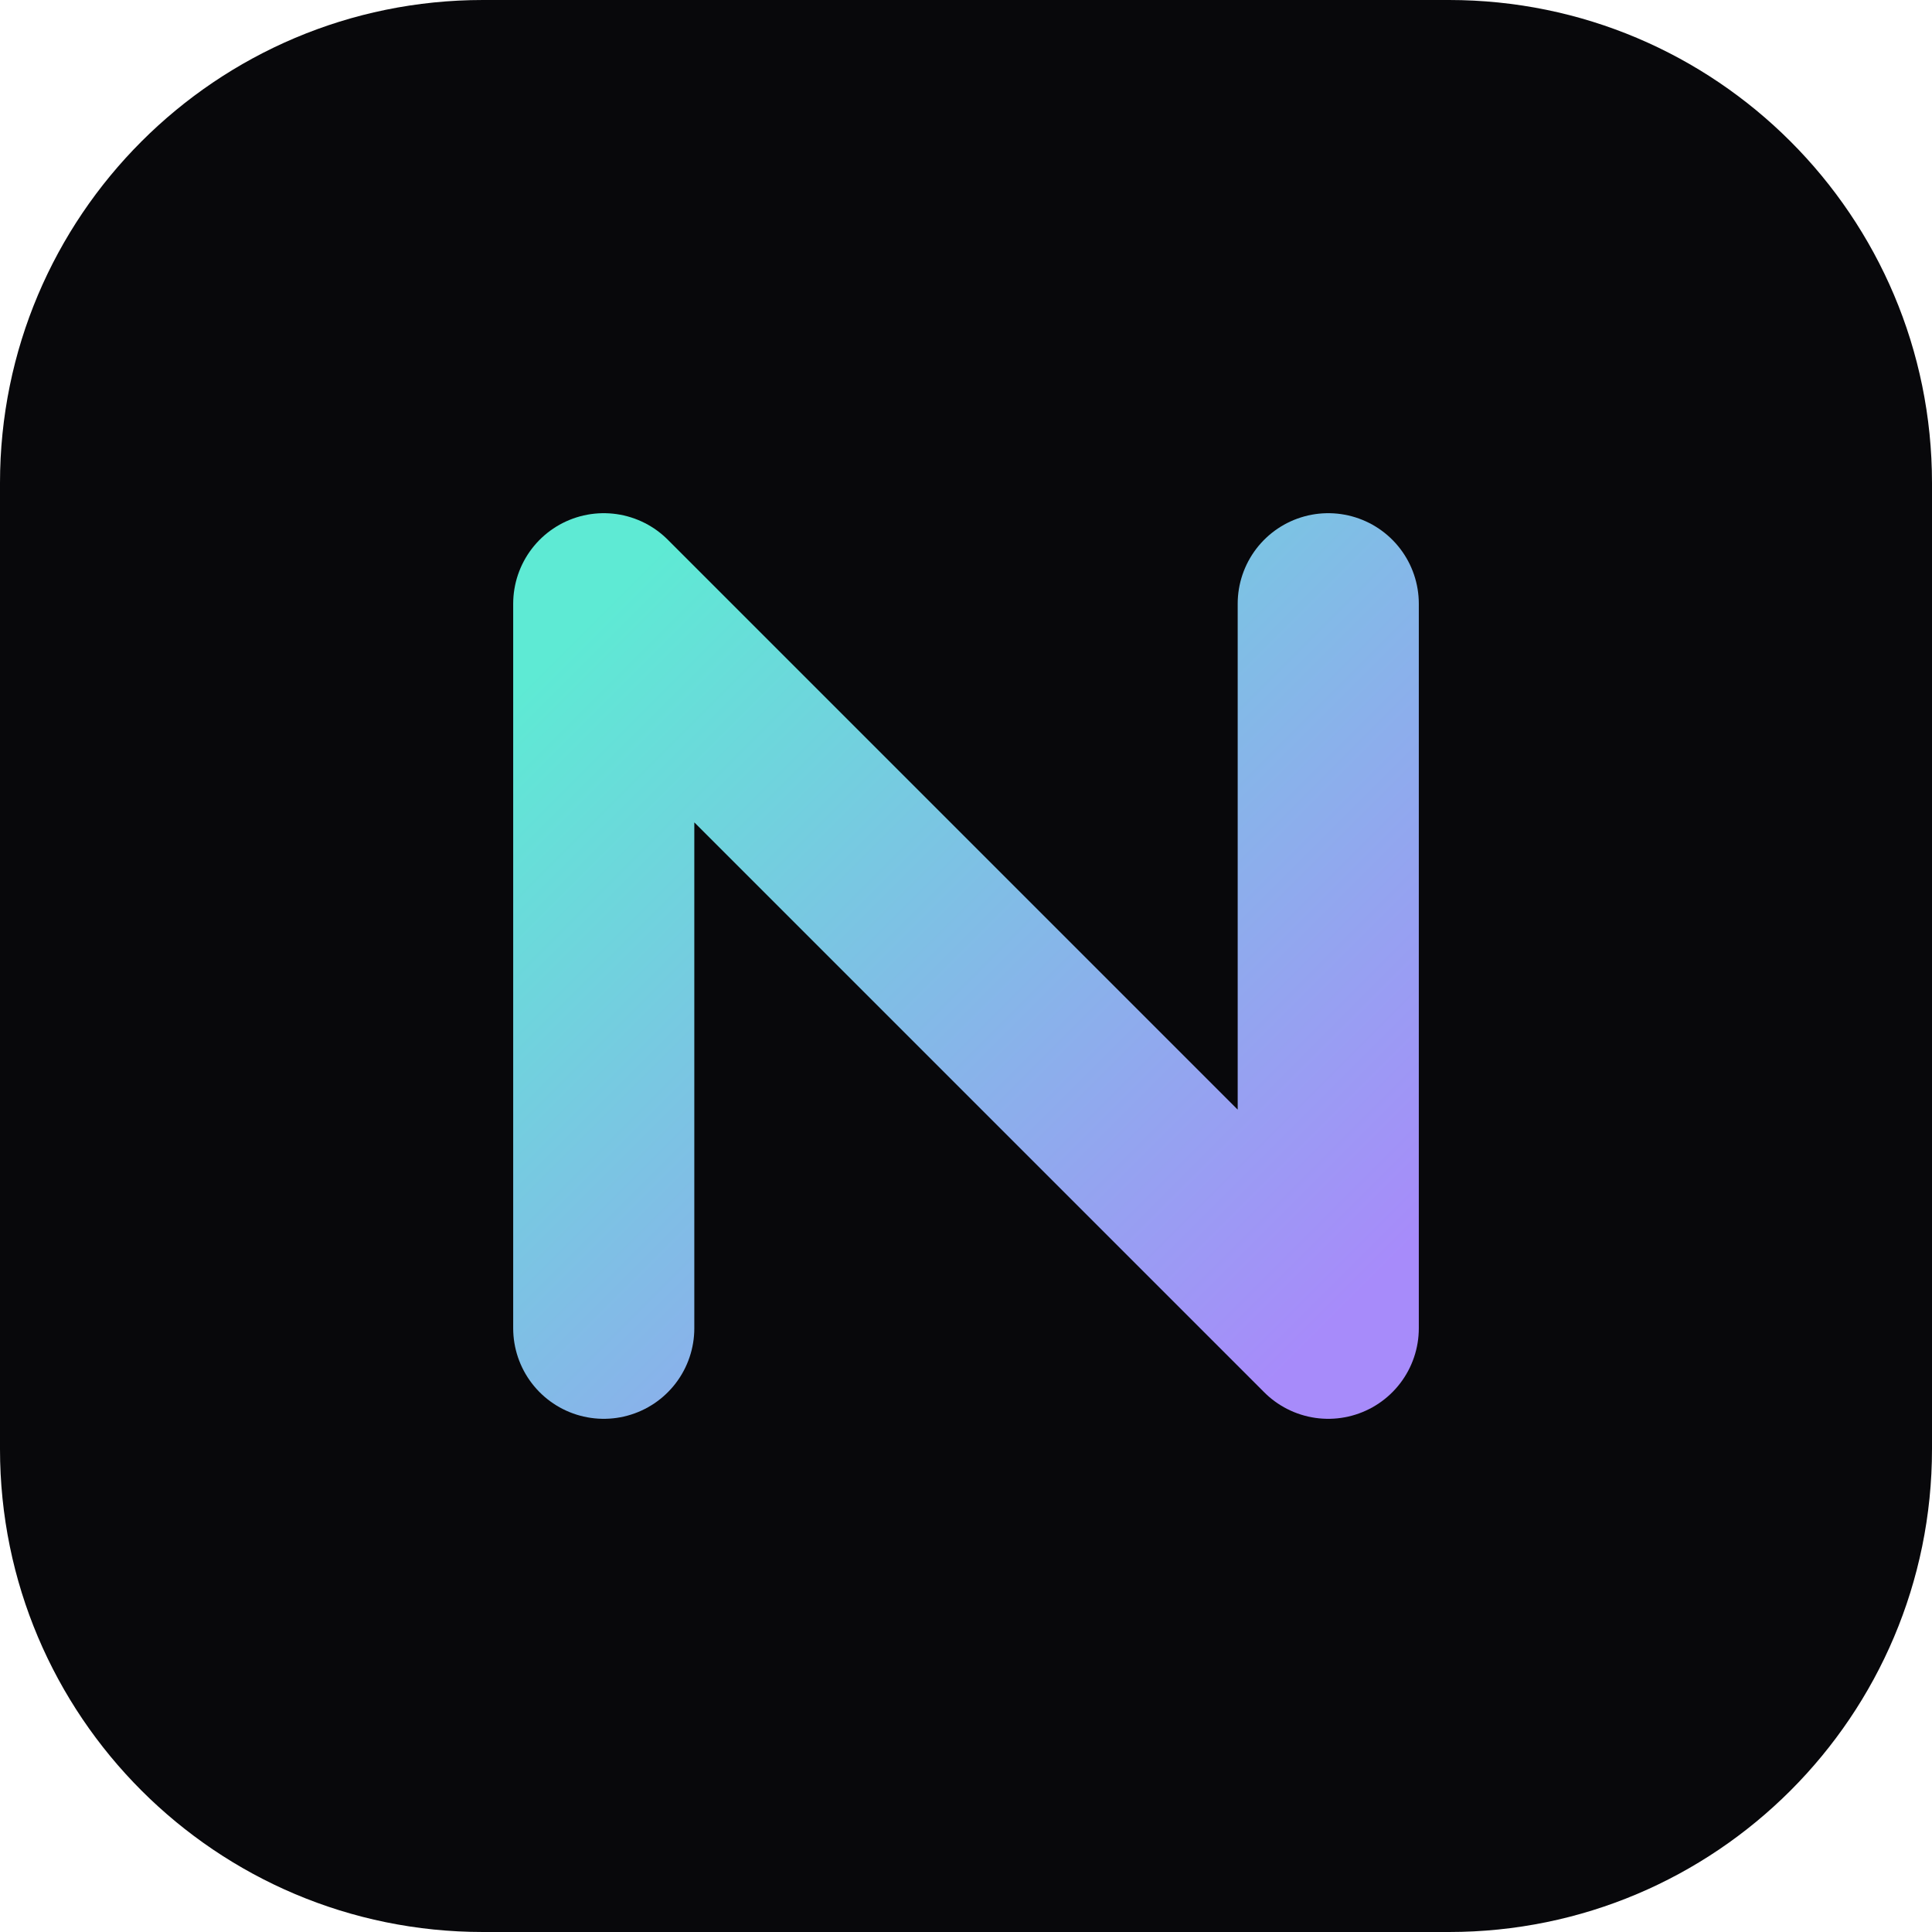
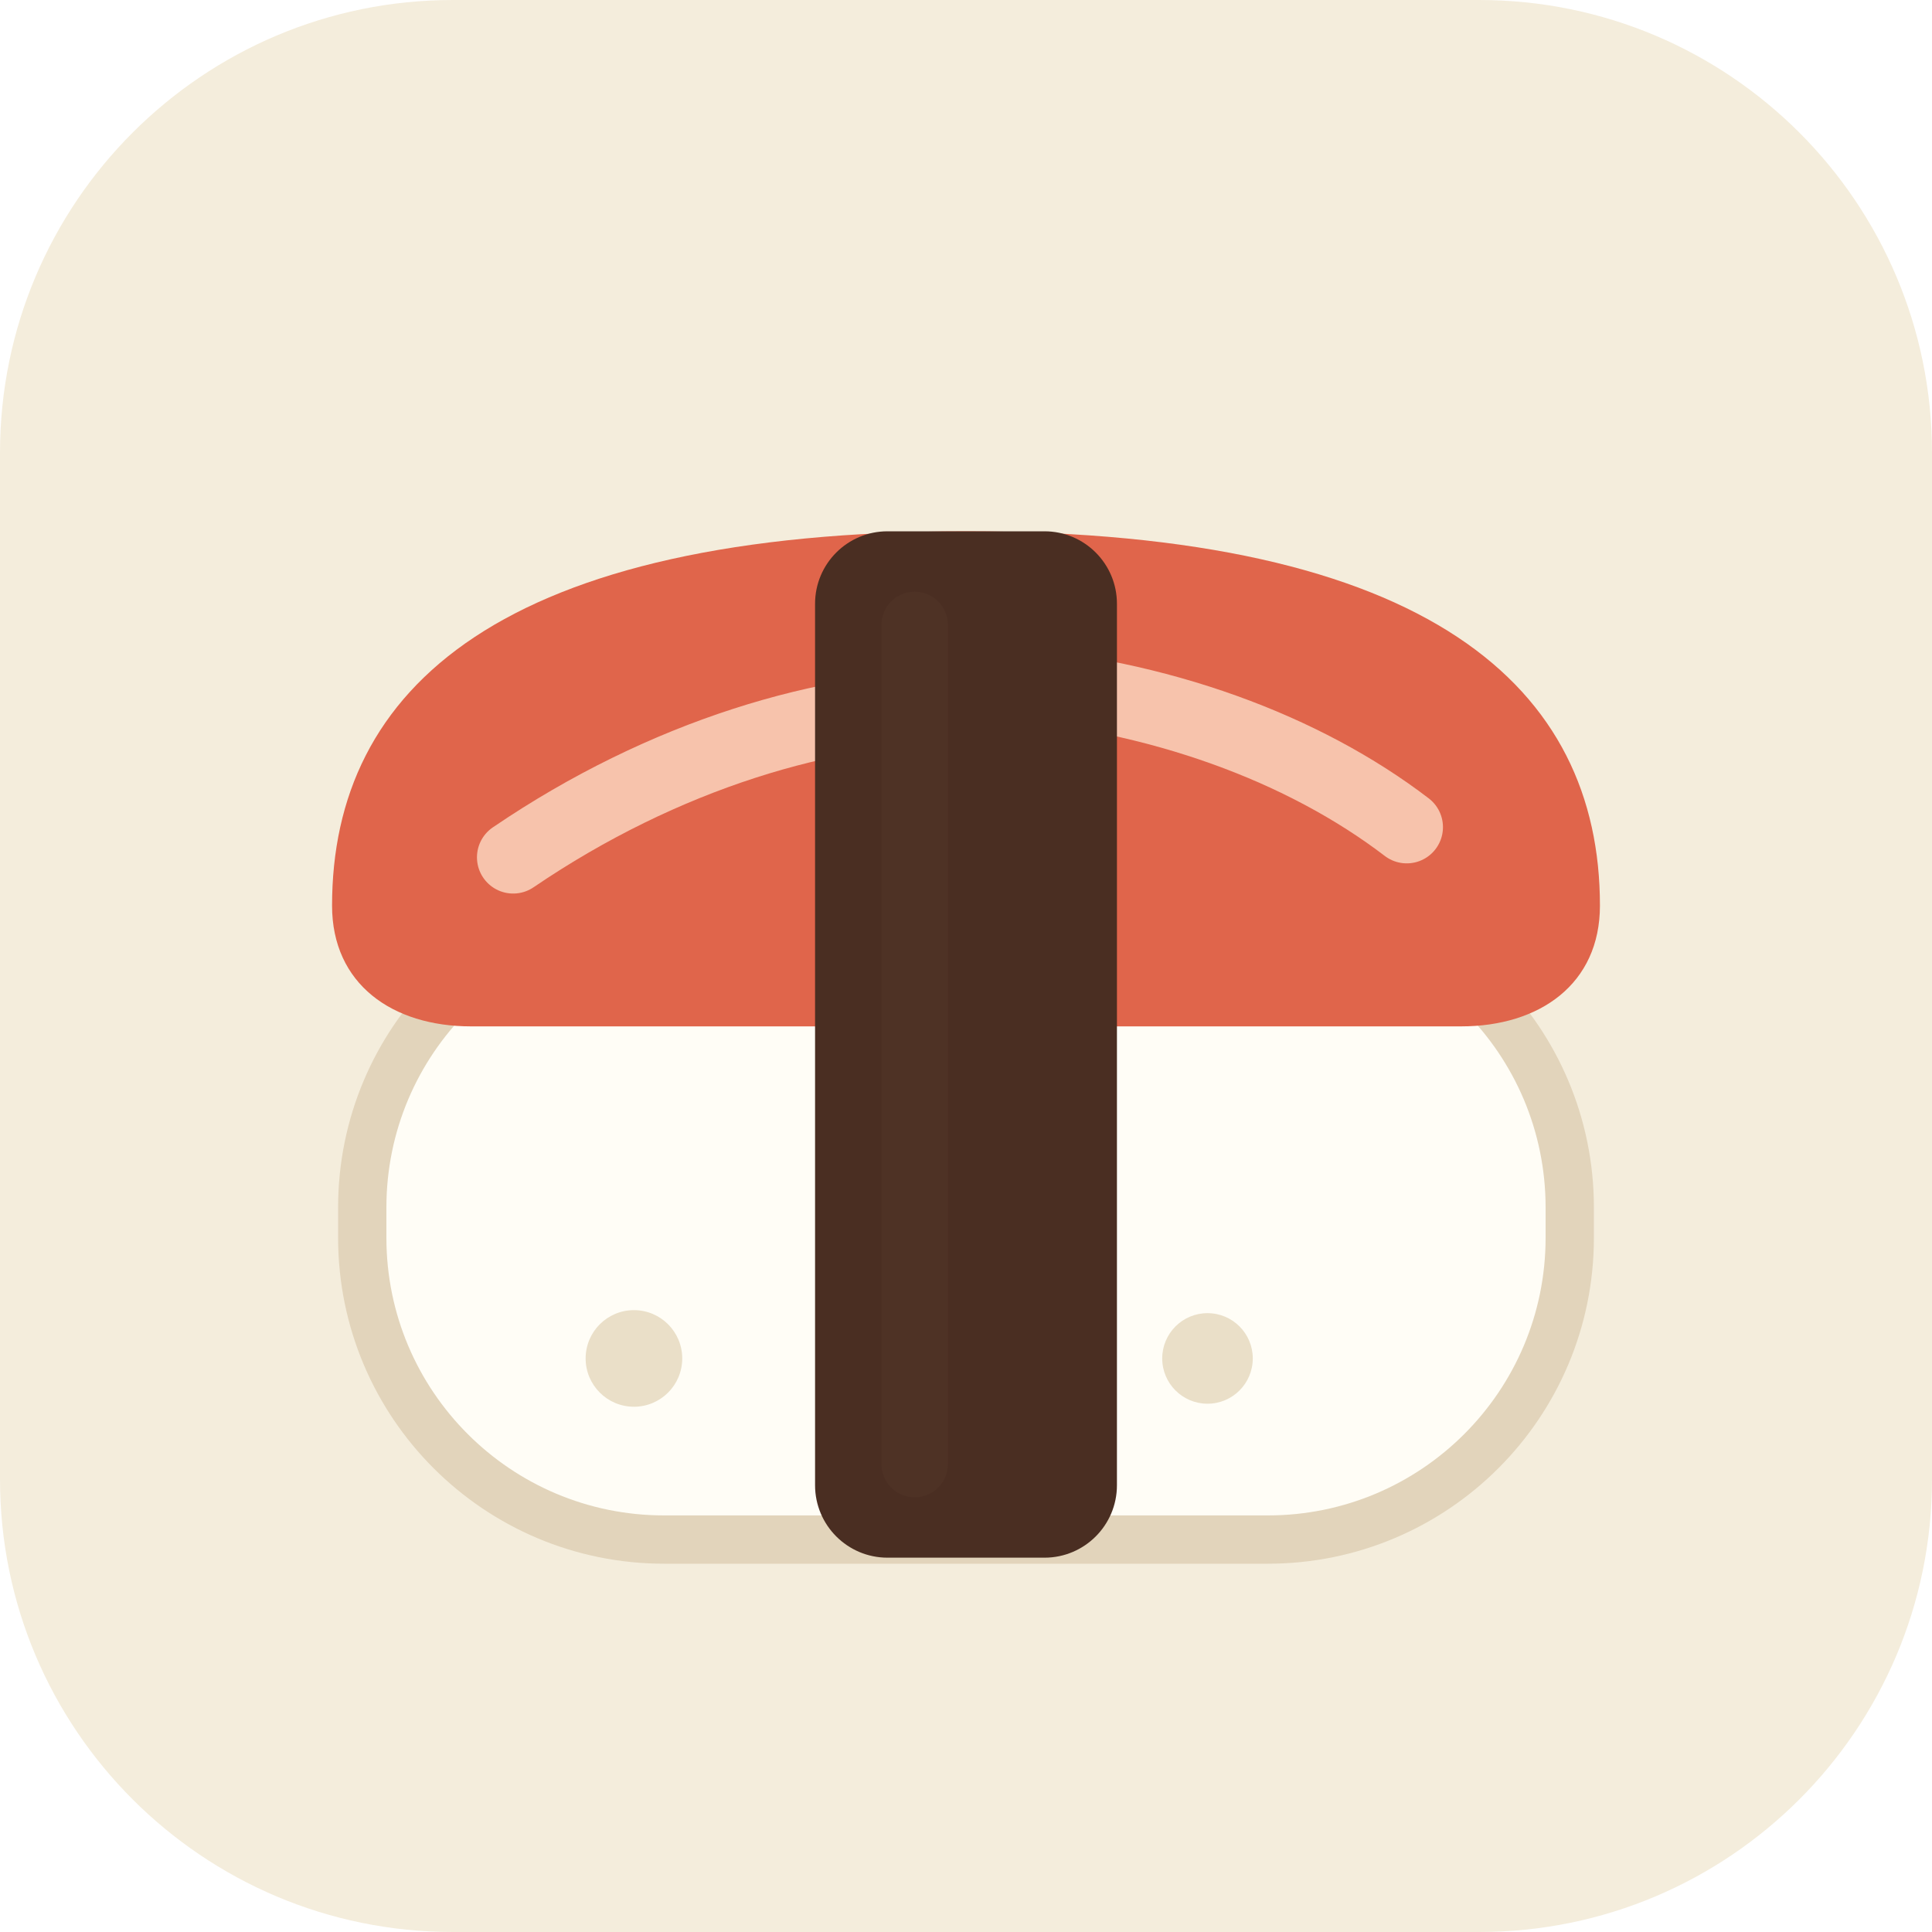
<svg xmlns="http://www.w3.org/2000/svg" viewBox="0 0 64 64">
-   <defs>
-     <linearGradient id="g" x1="0" y1="0" x2="1" y2="1">
-       <stop offset="0" stop-color="#5eead4" />
-       <stop offset="1" stop-color="#a78bfa" />
-     </linearGradient>
-   </defs>
-   <rect width="64" height="64" rx="16" fill="#08080b" />
-   <path d="M20 44V20l24 24V20" fill="none" stroke="url(#g)" stroke-width="6" stroke-linecap="round" stroke-linejoin="round" />
+   <rect width="64" height="64" rx="15" fill="#f4eddc" />
+   <rect x="12" y="30" width="40" height="21" rx="10" fill="#fffdf6" stroke="#e2d4bb" stroke-width="1.6" />
+   <circle cx="21" cy="45" r="1.6" fill="#eadfc8" />
+   <circle cx="30" cy="47" r="1.4" fill="#eadfc8" />
+   <circle cx="40" cy="45" r="1.5" fill="#eadfc8" />
+   <path d="M11 30c0-7.2 5.6-12.4 21-12.4S53 22.8 53 30c0 2.6-2 4-4.6 4H15.6C13 34 11 32.6 11 30z" fill="#e0654b" />
+   <path d="M17 28.4c5-3.4 10.4-5 15-5" stroke="#f7c3ac" stroke-width="2.4" stroke-linecap="round" fill="none" />
+   <path d="M33 22.6c5.4.4 10.2 2.2 13.6 4.8" stroke="#f7c3ac" stroke-width="2.4" stroke-linecap="round" fill="none" />
+   <rect x="27" y="17.6" width="10" height="34" rx="2.4" fill="#4a2e22" />
+   <rect x="29.2" y="19.6" width="2.2" height="30" rx="1.1" fill="#63413233" />
</svg>
